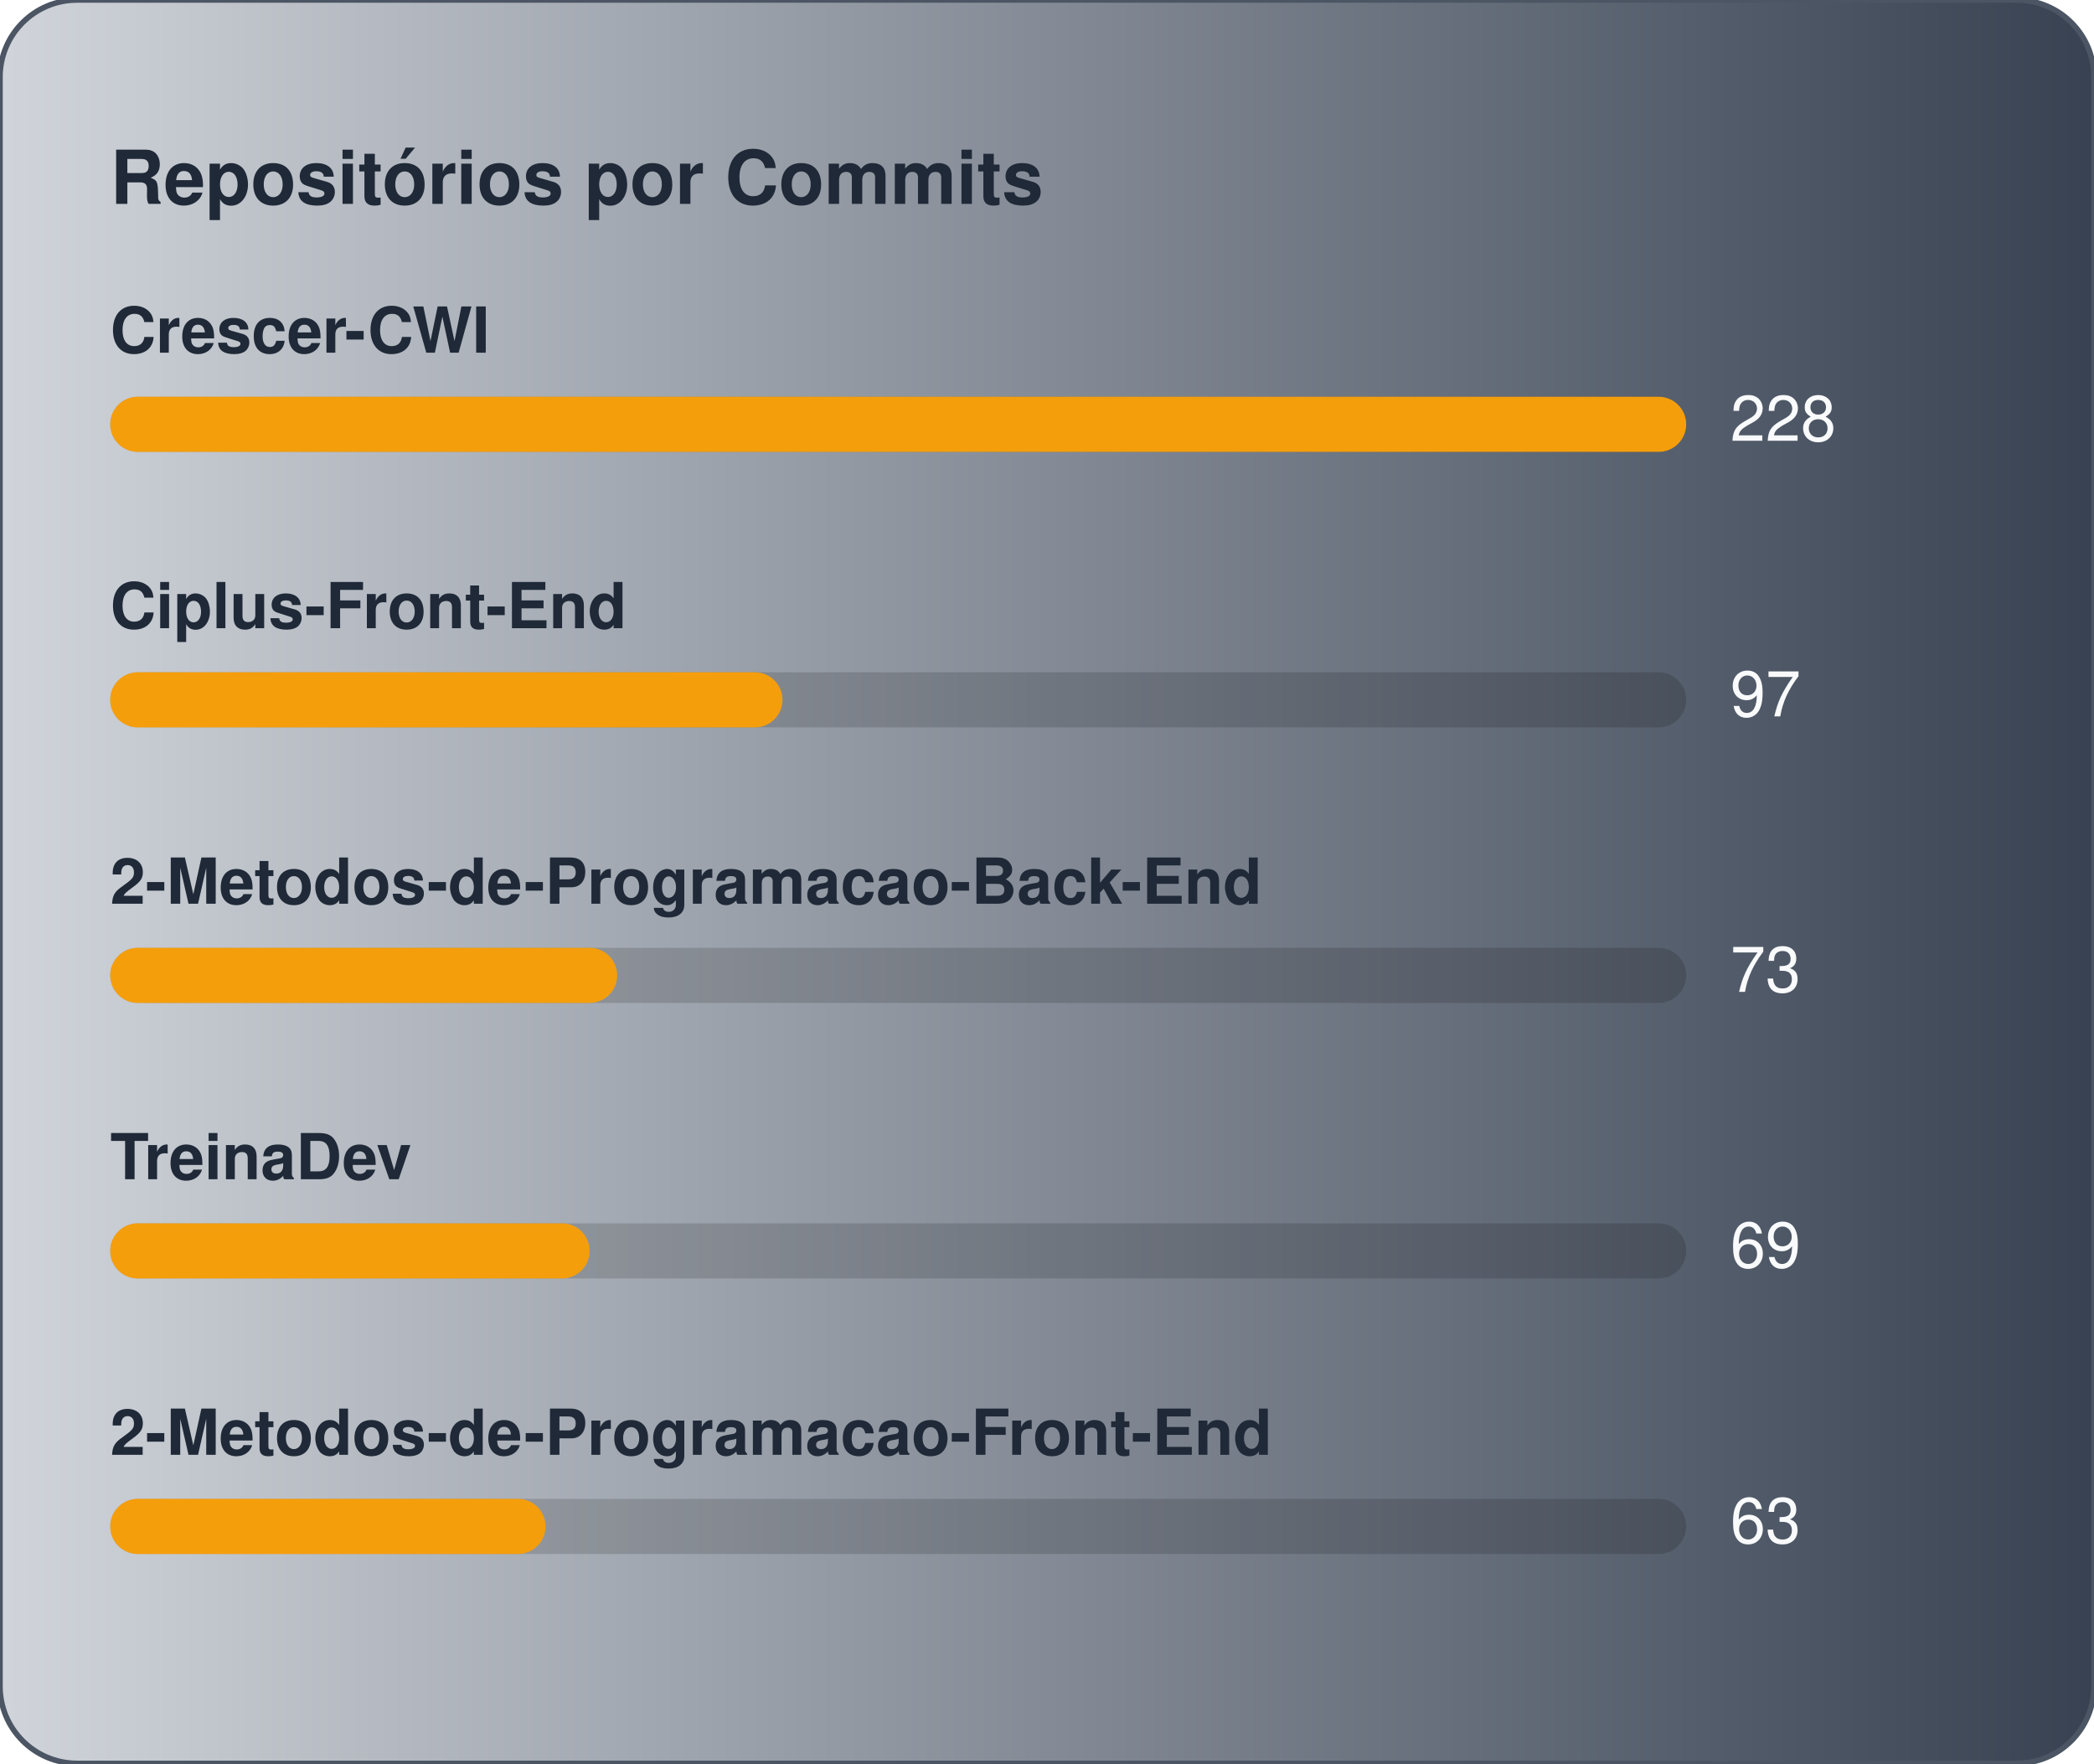
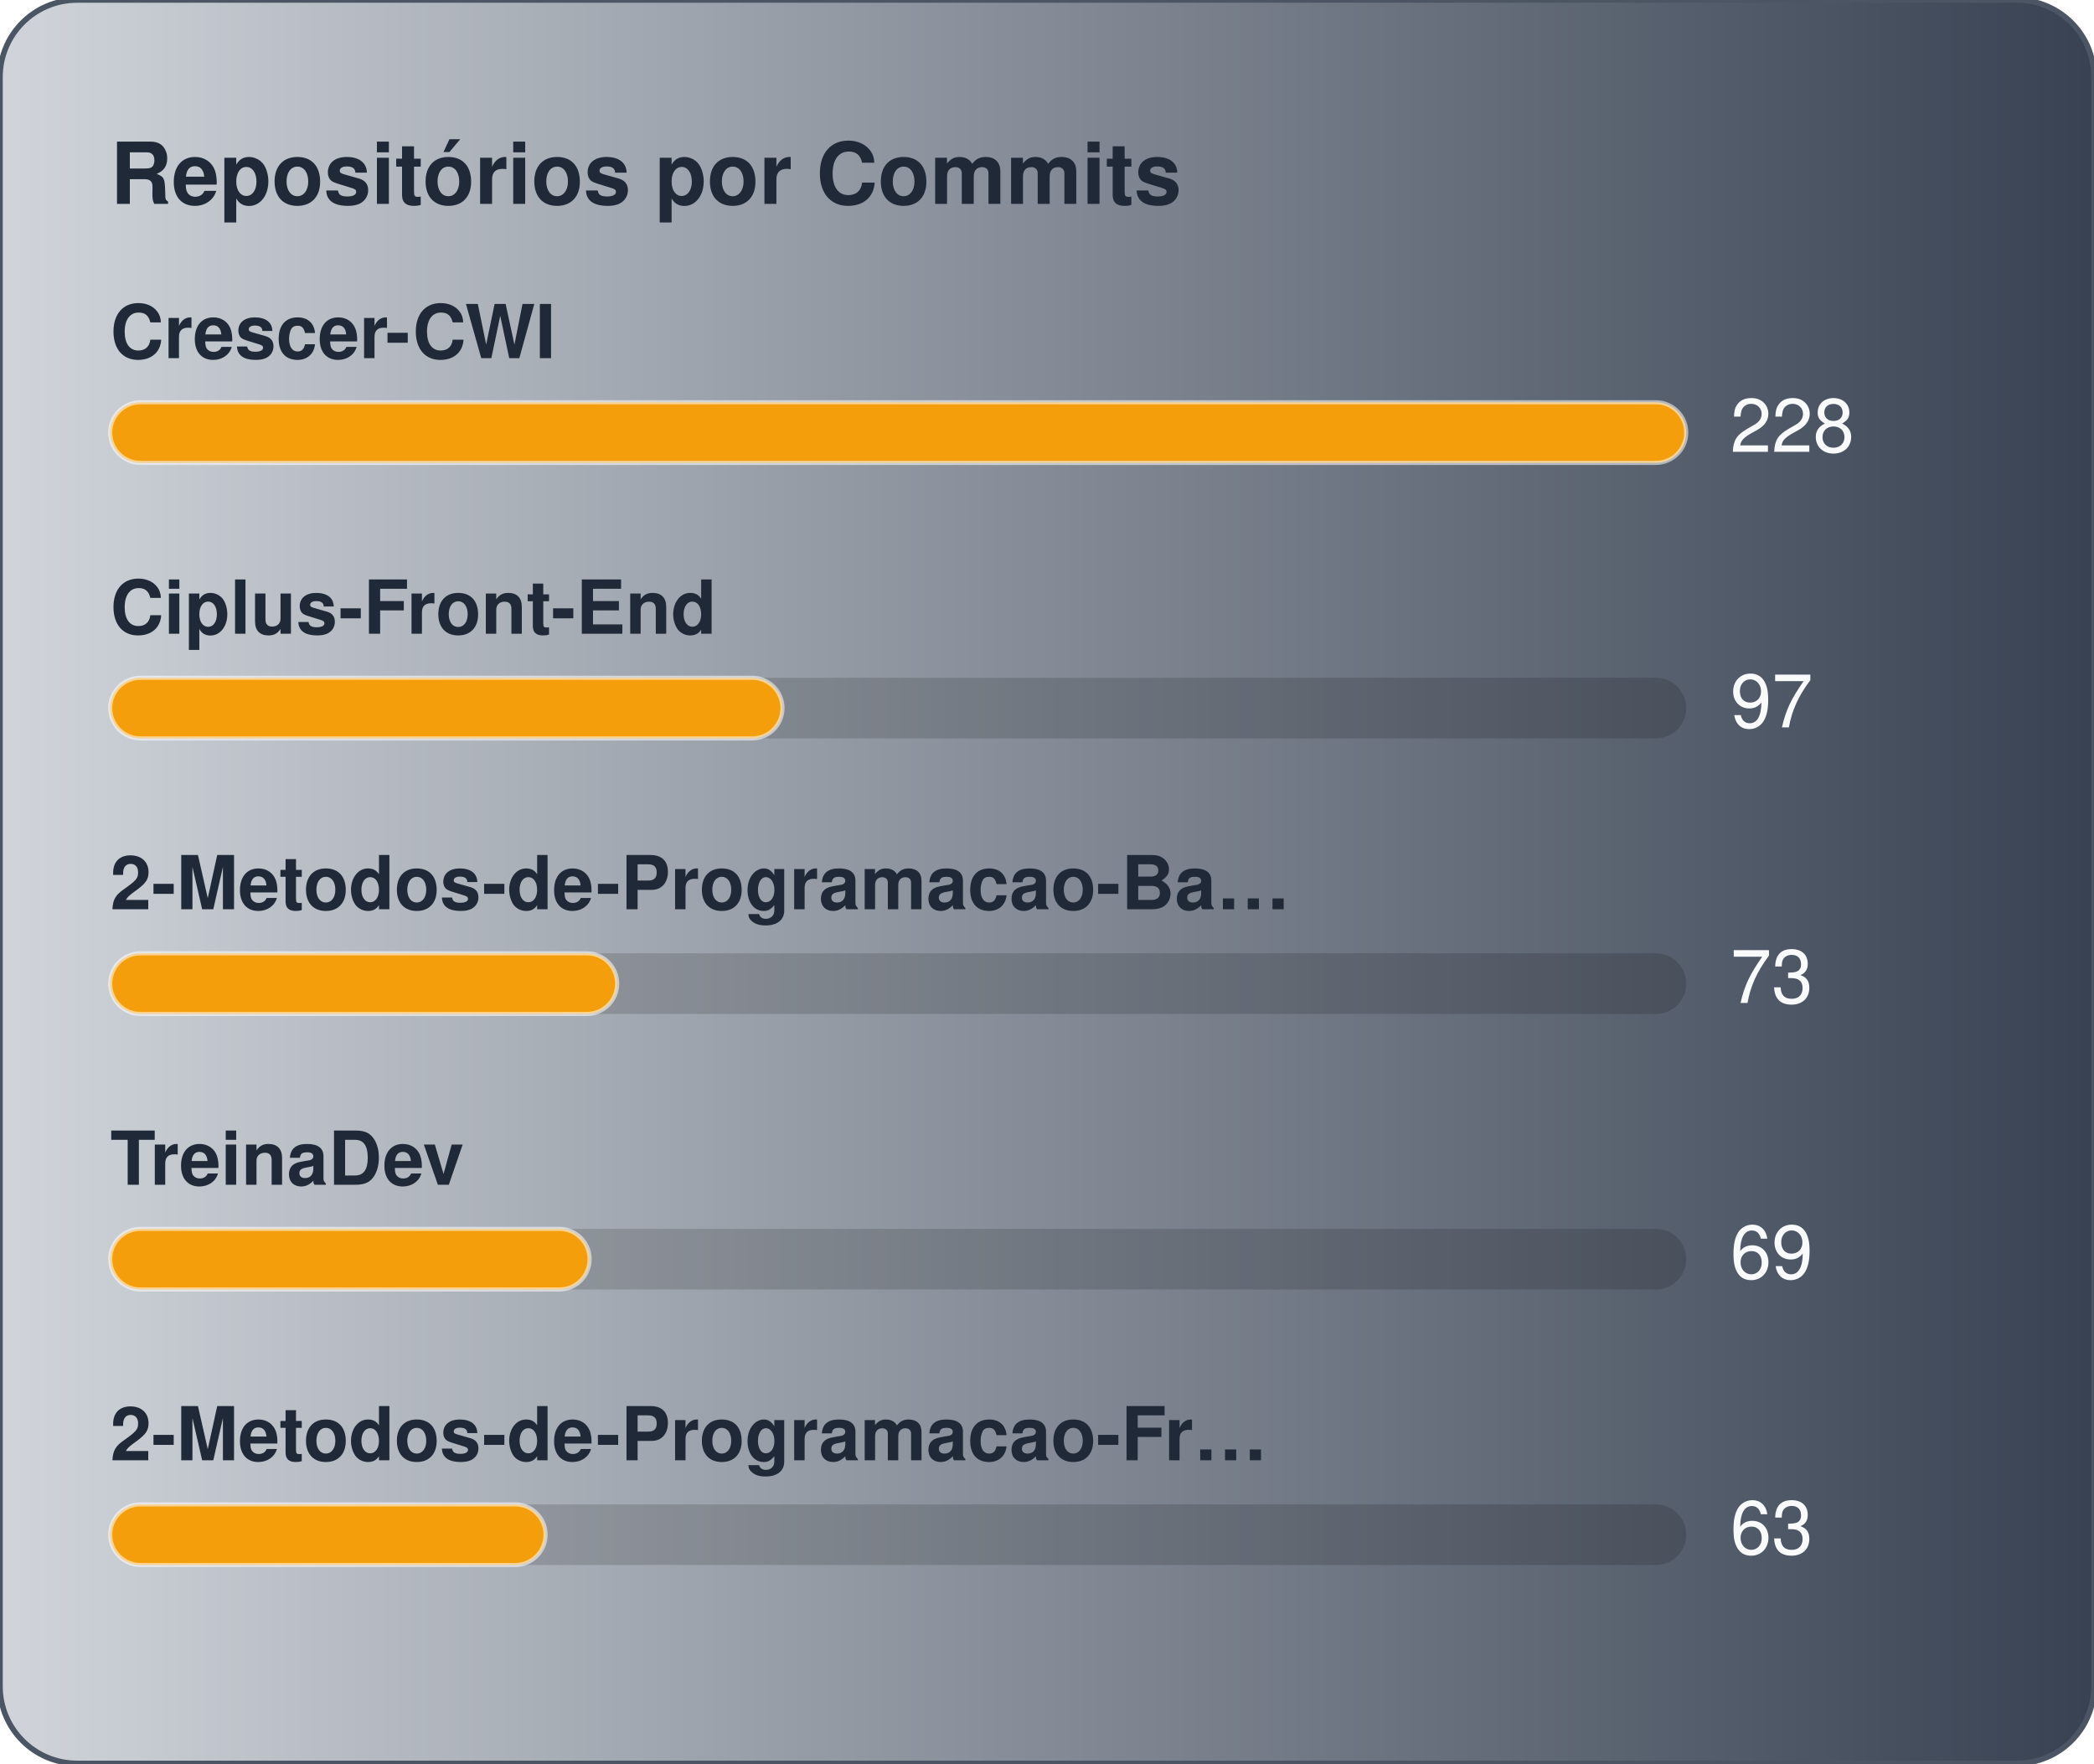
<svg xmlns="http://www.w3.org/2000/svg" width="380" height="320" viewBox="0 0 380 320" role="img" aria-label="Repositórios por Commits">
  <defs>
    <linearGradient id="gradCommits" x1="0%" y1="0%" x2="100%" y2="0%">
      <stop offset="0%" stop-color="#D1D5DB" />
      <stop offset="100%" stop-color="#374151" />
    </linearGradient>
  </defs>
  <style>
-     text { font-family: -apple-system, BlinkMacSystemFont, "Segoe UI", Helvetica, Arial, sans-serif; font-size: 11.5px; }
+     text { font-family: -apple-system, BlinkMacSystemFont, "Segoe UI", Helvetica, Arial, sans-serif; font-size: 13.5px; }
    .card { fill: url(#gradCommits); stroke: #4b5563; stroke-width: 1; }
-     .title { fill: #1f2937; font-weight: 700; font-size: 13.5px; }
+     .title { fill: #1f2937; font-weight: 700; font-size: 15.5px; }
    .lbl { fill: #1f2937; font-weight: 600; }
    .val { fill: #f9fafb; }
    .track { fill: rgba(0,0,0,0.15); }
+     .bar { stroke: rgba(255,255,255,0.55); stroke-width: 0.75; }
  </style>
  <rect x="0" y="0" width="380" height="320" rx="14" class="card" />
  <text x="20" y="37" class="title">Repositórios por Commits</text>
-   <text x="20" y="64" class="lbl">Crescer-CWI</text>
-   <rect x="20" y="72" width="286" height="10" rx="5" class="track" />
-   <rect x="20" y="72" width="286" height="10" rx="5" fill="#f59e0b" />
-   <text x="314" y="80" class="val">228</text>
-   <text x="20" y="114" class="lbl">Ciplus-Front-End</text>
-   <rect x="20" y="122" width="286" height="10" rx="5" class="track" />
-   <rect x="20" y="122" width="122" height="10" rx="5" fill="#f59e0b" />
-   <text x="314" y="130" class="val">97</text>
-   <text x="20" y="164" class="lbl">2-Metodos-de-Programacao-Back-End</text>
-   <rect x="20" y="172" width="286" height="10" rx="5" class="track" />
-   <rect x="20" y="172" width="92" height="10" rx="5" fill="#f59e0b" />
-   <text x="314" y="180" class="val">73</text>
-   <text x="20" y="214" class="lbl">TreinaDev</text>
-   <rect x="20" y="222" width="286" height="10" rx="5" class="track" />
-   <rect x="20" y="222" width="87" height="10" rx="5" fill="#f59e0b" />
-   <text x="314" y="230" class="val">69</text>
-   <text x="20" y="264" class="lbl">2-Metodos-de-Programacao-Front-End</text>
-   <rect x="20" y="272" width="286" height="10" rx="5" class="track" />
-   <rect x="20" y="272" width="79" height="10" rx="5" fill="#f59e0b" />
-   <text x="314" y="280" class="val">63</text>
+   <text x="20" y="65" class="lbl">Crescer-CWI</text>
+   <rect x="20" y="73" width="286" height="11" rx="5.5" class="track" />
+   <rect x="20" y="73" width="286" height="11" rx="5.5" fill="#f59e0b" class="bar" />
+   <text x="314" y="82" class="val">228</text>
+   <text x="20" y="115" class="lbl">Ciplus-Front-End</text>
+   <rect x="20" y="123" width="286" height="11" rx="5.5" class="track" />
+   <rect x="20" y="123" width="122" height="11" rx="5.5" fill="#f59e0b" class="bar" />
+   <text x="314" y="132" class="val">97</text>
+   <text x="20" y="165" class="lbl">2-Metodos-de-Programacao-Ba…</text>
+   <rect x="20" y="173" width="286" height="11" rx="5.5" class="track" />
+   <rect x="20" y="173" width="92" height="11" rx="5.5" fill="#f59e0b" class="bar" />
+   <text x="314" y="182" class="val">73</text>
+   <text x="20" y="215" class="lbl">TreinaDev</text>
+   <rect x="20" y="223" width="286" height="11" rx="5.5" class="track" />
+   <rect x="20" y="223" width="87" height="11" rx="5.5" fill="#f59e0b" class="bar" />
+   <text x="314" y="232" class="val">69</text>
+   <text x="20" y="265" class="lbl">2-Metodos-de-Programacao-Fr…</text>
+   <rect x="20" y="273" width="286" height="11" rx="5.5" class="track" />
+   <rect x="20" y="273" width="79" height="11" rx="5.5" fill="#f59e0b" class="bar" />
+   <text x="314" y="282" class="val">63</text>
</svg>
